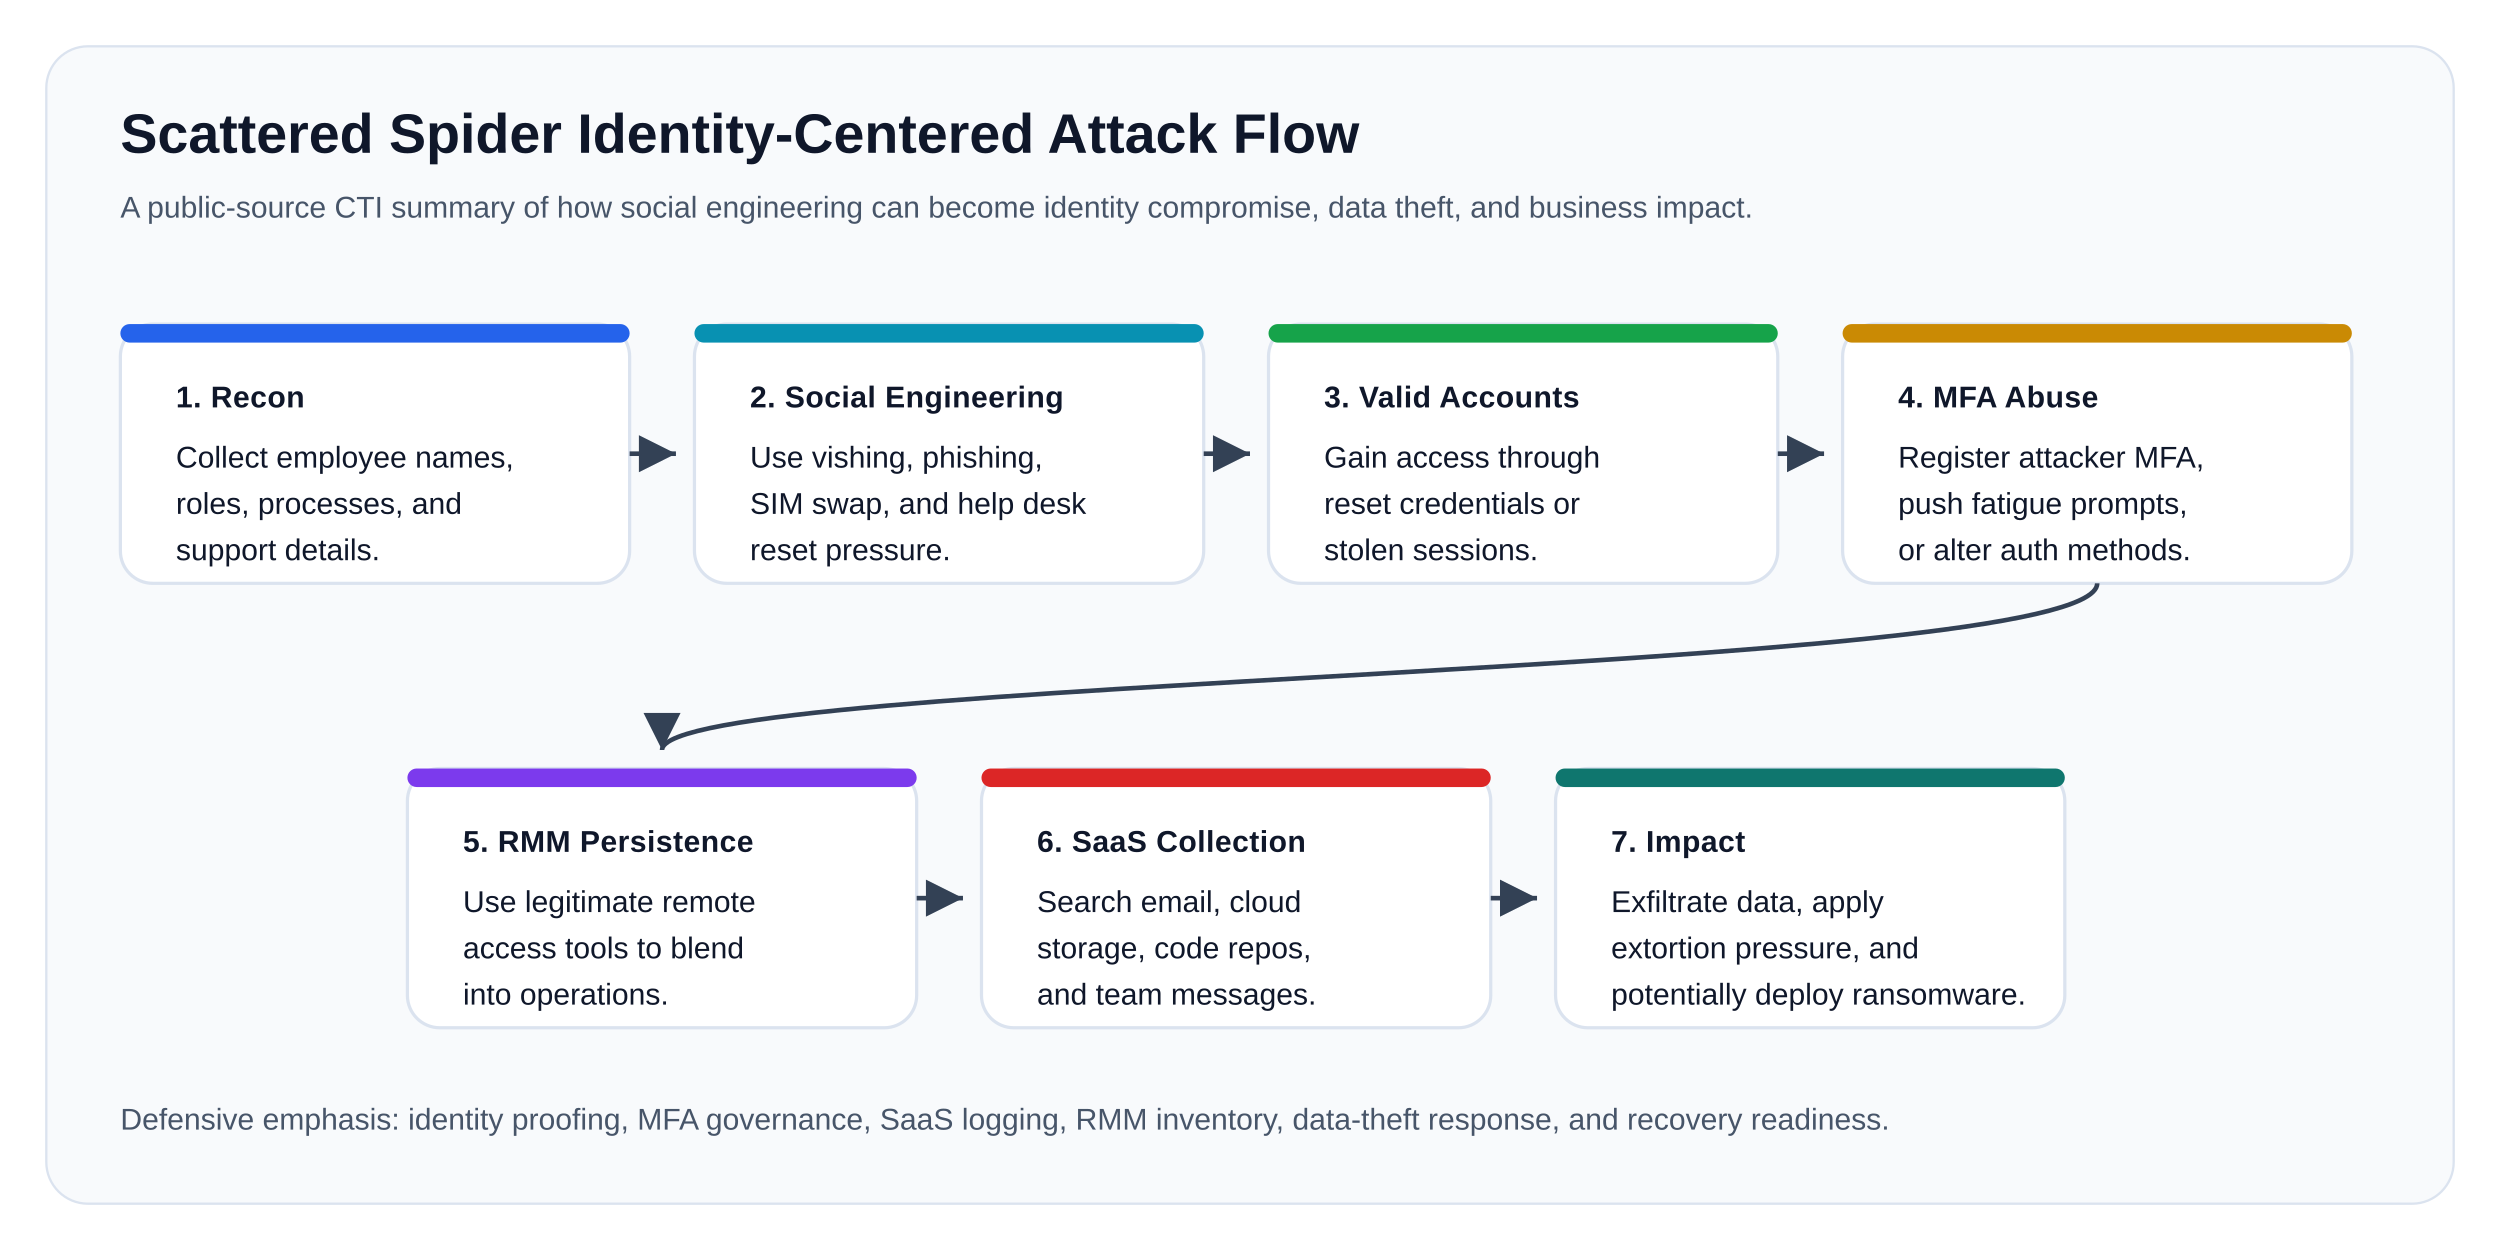
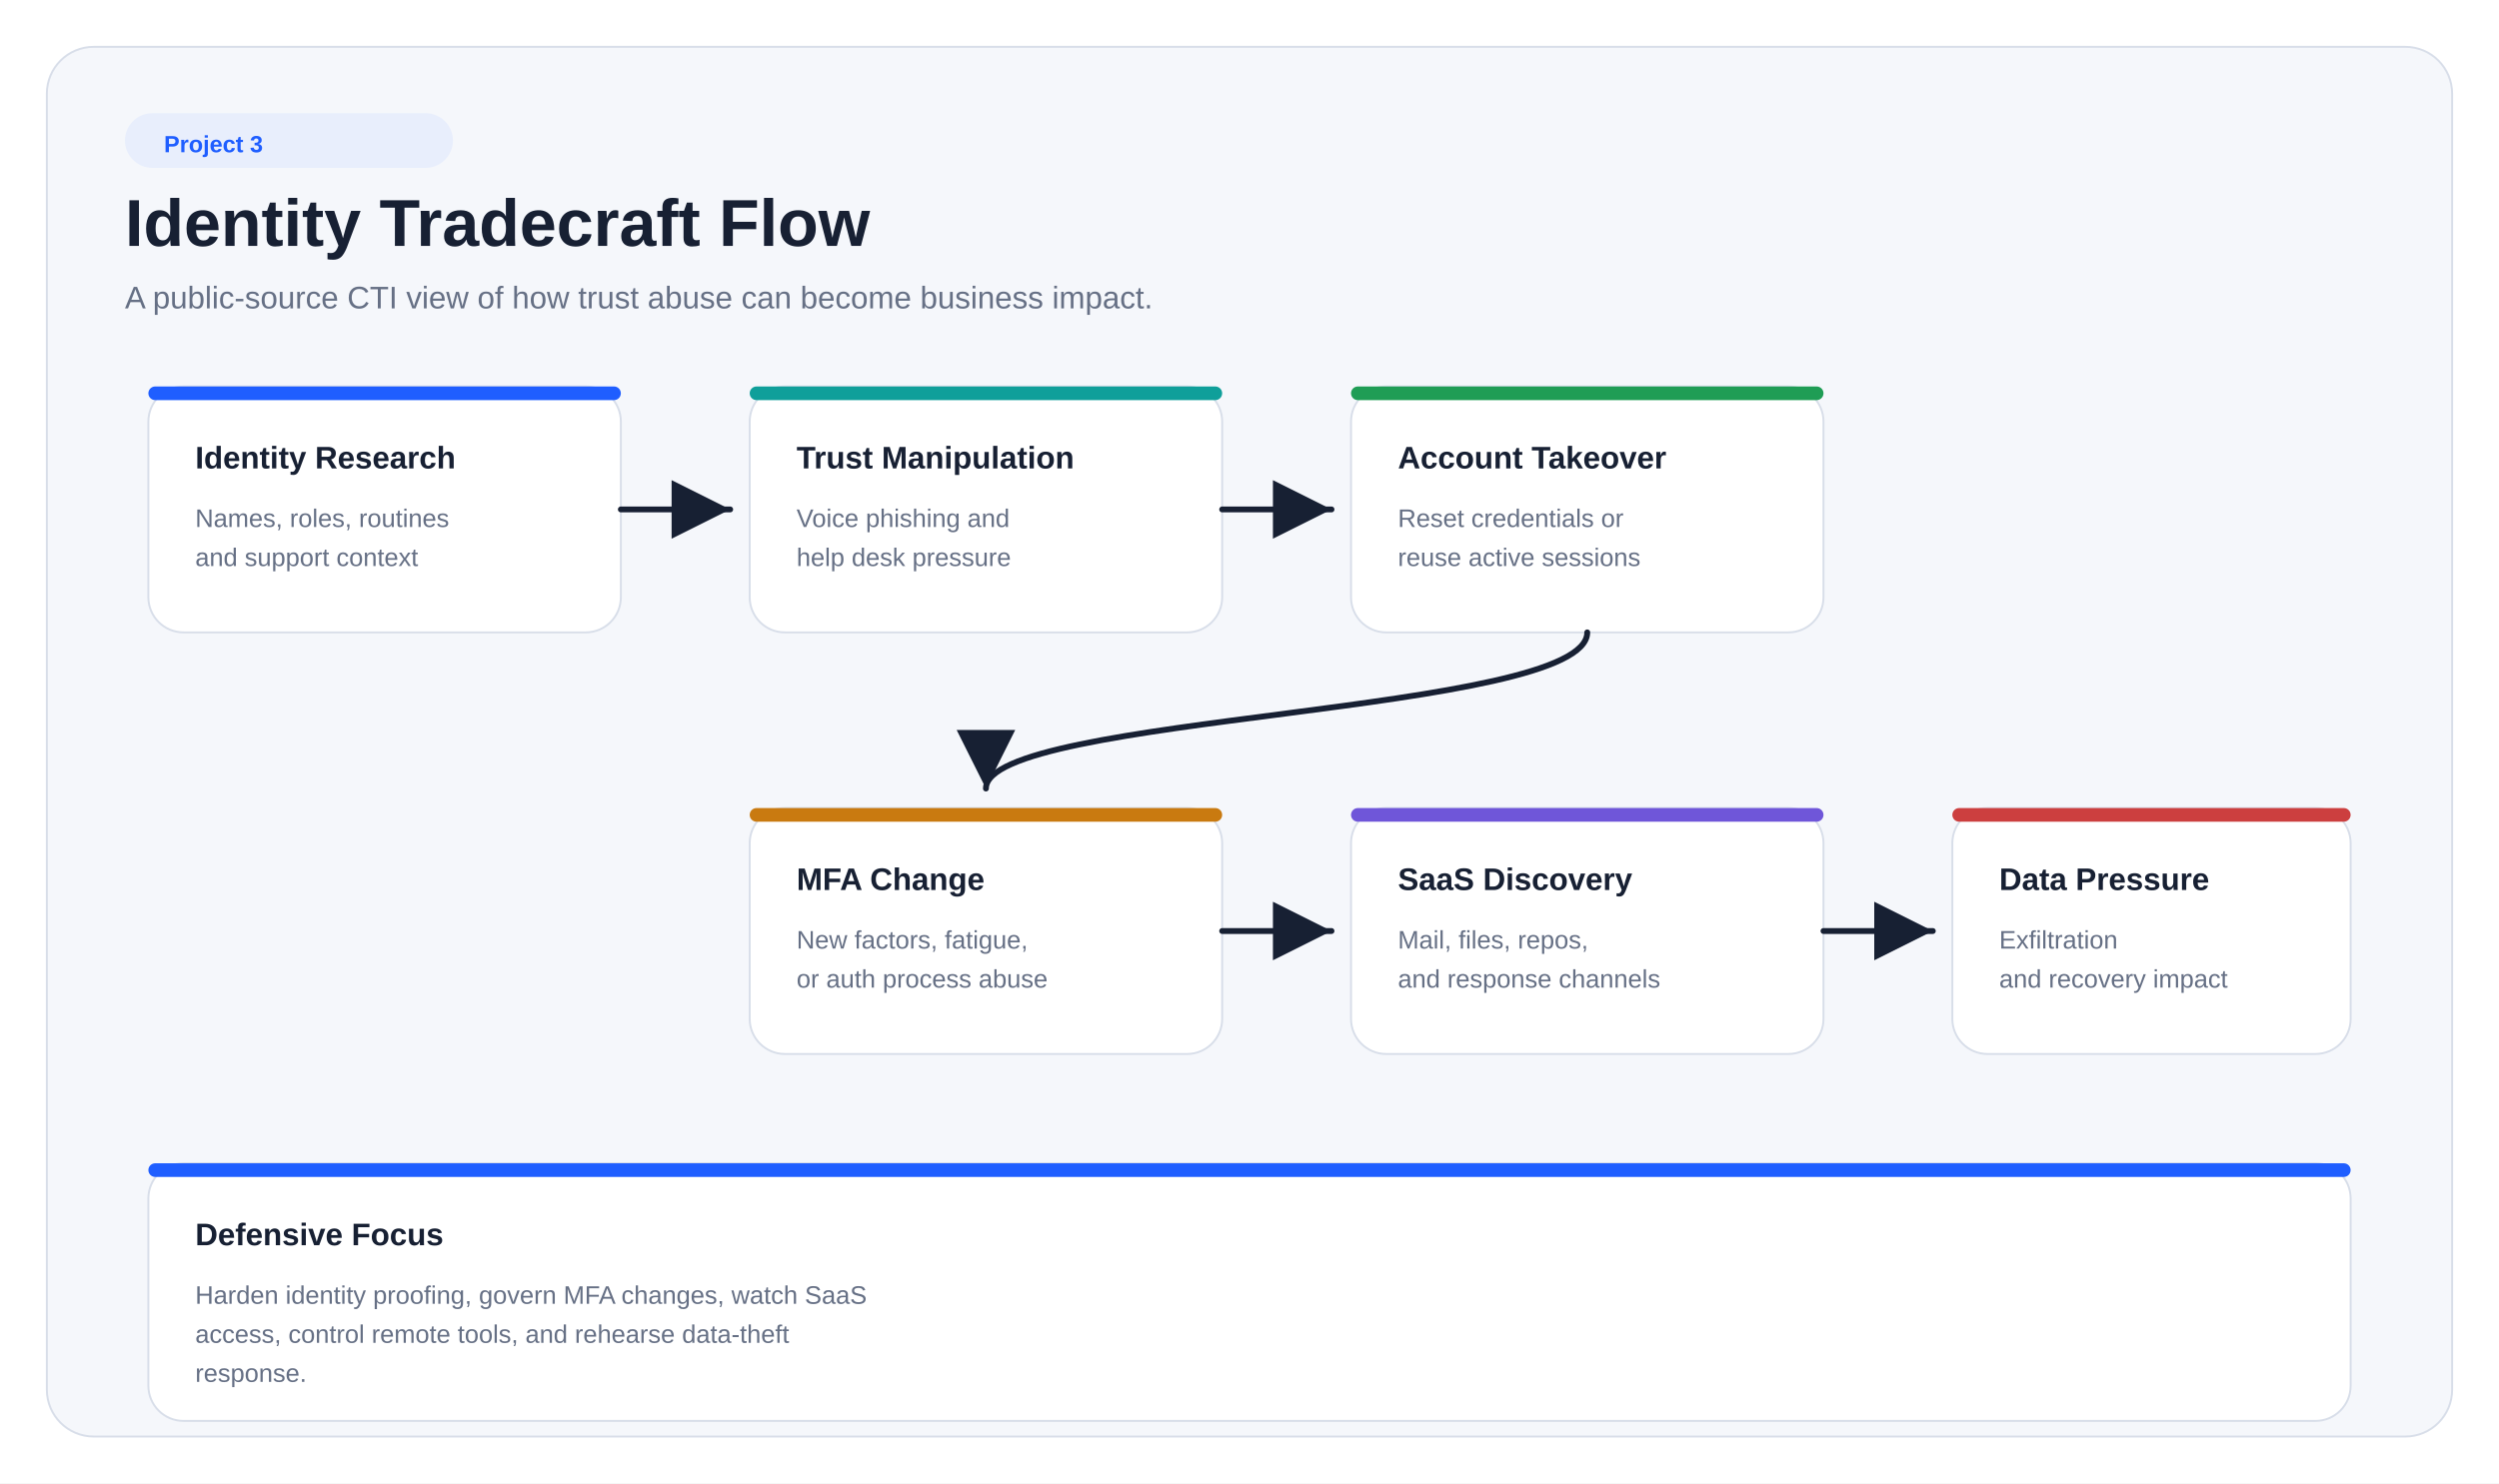
- <svg xmlns="http://www.w3.org/2000/svg" width="1080" height="540" viewBox="0 0 1080 540" role="img" aria-labelledby="title desc">
+ <svg xmlns="http://www.w3.org/2000/svg" width="1280" height="760" viewBox="0 0 1280 760" role="img" aria-labelledby="title desc" data-qc-version="1">
  <defs>
-     <marker id="arrow" markerWidth="12" markerHeight="12" refX="10" refY="6" orient="auto" markerUnits="strokeWidth">
-       <path d="M2,2 L10,6 L2,10 Z" fill="#334155" />
+     <marker id="arrowHead" markerWidth="14" markerHeight="14" refX="12" refY="7" orient="auto" markerUnits="strokeWidth">
+       <path d="M2,2 L12,7 L2,12 Z" fill="#172033" />
    </marker>
    <style>
-       .label { font-family: Arial, Helvetica, sans-serif; fill: #0f172a; }
-       .muted { fill: #475569; }
-       .box { fill: #ffffff; stroke: #dbe3ef; stroke-width: 1.4; }
-       .stage { font-size: 13px; font-weight: 700; letter-spacing: .2px; }
-       .title { font-size: 24px; font-weight: 800; }
-       .body { font-size: 13px; }
-     </style>
+ .font { font-family: Segoe UI, Arial, Helvetica, sans-serif; }
+ </style>
  </defs>
  <rect width="100%" height="100%" fill="#ffffff" />
-   <rect x="20" y="20" width="1040" height="500" rx="18" fill="#f8fafc" stroke="#dbe3ef" />
-   <text class="label title" x="52" y="66">Scattered Spider Identity-Centered Attack Flow</text>
-   <text class="label muted body" x="52" y="94">A public-source CTI summary of how social engineering can become identity compromise, data theft, and business impact.</text>
-   <rect class="box" x="52" y="140" width="220" height="112" rx="14" />
-   <rect x="52" y="140" width="220" height="8" rx="4" fill="#2563eb" />
-   <text class="label stage" x="76" y="176">1. Recon</text>
-   <text class="label body" x="76" y="202">Collect employee names,</text>
-   <text class="label body" x="76" y="222">roles, processes, and</text>
-   <text class="label body" x="76" y="242">support details.</text>
-   <rect class="box" x="300" y="140" width="220" height="112" rx="14" />
-   <rect x="300" y="140" width="220" height="8" rx="4" fill="#0891b2" />
-   <text class="label stage" x="324" y="176">2. Social Engineering</text>
-   <text class="label body" x="324" y="202">Use vishing, phishing,</text>
-   <text class="label body" x="324" y="222">SIM swap, and help desk</text>
-   <text class="label body" x="324" y="242">reset pressure.</text>
-   <rect class="box" x="548" y="140" width="220" height="112" rx="14" />
-   <rect x="548" y="140" width="220" height="8" rx="4" fill="#16a34a" />
-   <text class="label stage" x="572" y="176">3. Valid Accounts</text>
-   <text class="label body" x="572" y="202">Gain access through</text>
-   <text class="label body" x="572" y="222">reset credentials or</text>
-   <text class="label body" x="572" y="242">stolen sessions.</text>
-   <rect class="box" x="796" y="140" width="220" height="112" rx="14" />
-   <rect x="796" y="140" width="220" height="8" rx="4" fill="#ca8a04" />
-   <text class="label stage" x="820" y="176">4. MFA Abuse</text>
-   <text class="label body" x="820" y="202">Register attacker MFA,</text>
-   <text class="label body" x="820" y="222">push fatigue prompts,</text>
-   <text class="label body" x="820" y="242">or alter auth methods.</text>
-   <rect class="box" x="176" y="332" width="220" height="112" rx="14" />
-   <rect x="176" y="332" width="220" height="8" rx="4" fill="#7c3aed" />
-   <text class="label stage" x="200" y="368">5. RMM Persistence</text>
-   <text class="label body" x="200" y="394">Use legitimate remote</text>
-   <text class="label body" x="200" y="414">access tools to blend</text>
-   <text class="label body" x="200" y="434">into operations.</text>
-   <rect class="box" x="424" y="332" width="220" height="112" rx="14" />
-   <rect x="424" y="332" width="220" height="8" rx="4" fill="#dc2626" />
-   <text class="label stage" x="448" y="368">6. SaaS Collection</text>
-   <text class="label body" x="448" y="394">Search email, cloud</text>
-   <text class="label body" x="448" y="414">storage, code repos,</text>
-   <text class="label body" x="448" y="434">and team messages.</text>
-   <rect class="box" x="672" y="332" width="220" height="112" rx="14" />
-   <rect x="672" y="332" width="220" height="8" rx="4" fill="#0f766e" />
-   <text class="label stage" x="696" y="368">7. Impact</text>
-   <text class="label body" x="696" y="394">Exfiltrate data, apply</text>
-   <text class="label body" x="696" y="414">extortion pressure, and</text>
-   <text class="label body" x="696" y="434">potentially deploy ransomware.</text>
-   <path d="M272 196 H292" stroke="#334155" stroke-width="2" marker-end="url(#arrow)" />
-   <path d="M520 196 H540" stroke="#334155" stroke-width="2" marker-end="url(#arrow)" />
-   <path d="M768 196 H788" stroke="#334155" stroke-width="2" marker-end="url(#arrow)" />
-   <path d="M906 252 C906 292 286 292 286 324" fill="none" stroke="#334155" stroke-width="2" marker-end="url(#arrow)" />
-   <path d="M396 388 H416" stroke="#334155" stroke-width="2" marker-end="url(#arrow)" />
-   <path d="M644 388 H664" stroke="#334155" stroke-width="2" marker-end="url(#arrow)" />
-   <text class="label muted body" x="52" y="488">Defensive emphasis: identity proofing, MFA governance, SaaS logging, RMM inventory, data-theft response, and recovery readiness.</text>
+   <rect x="24" y="24" width="1232" height="712" rx="24" fill="#f5f7fb" stroke="#d8dee9" />
+   <rect x="64" y="58" width="168" height="28" rx="14" fill="#e8eefc" />
+   <text class="font" x="84" y="78" font-size="12" font-weight="700" fill="#1f5eff" text-anchor="start">Project 3</text>
+   <text class="font" x="64" y="126" font-size="34" font-weight="800" fill="#172033" text-anchor="start">Identity Tradecraft Flow</text>
+   <text class="font" x="64" y="158" font-size="16" font-weight="400" fill="#667085" text-anchor="start">A public-source CTI view of how trust abuse can become business impact.</text>
+   <g data-qc-card="true">
+     <rect x="76" y="198" width="242" height="126" rx="18" fill="#ffffff" stroke="#d8dee9" />
+     <rect x="76" y="198" width="242" height="7" rx="3.5" fill="#1f5eff" />
+     <text class="font" x="100" y="240" font-size="16" font-weight="800" fill="#172033" text-anchor="start">Identity Research</text>
+     <text class="font" x="100" y="270" font-size="13" font-weight="400" fill="#667085" text-anchor="start">Names, roles, routines</text>
+     <text class="font" x="100" y="290" font-size="13" font-weight="400" fill="#667085" text-anchor="start">and support context</text>
+   </g>
+   <g data-qc-card="true">
+     <rect x="384" y="198" width="242" height="126" rx="18" fill="#ffffff" stroke="#d8dee9" />
+     <rect x="384" y="198" width="242" height="7" rx="3.5" fill="#0f9f9a" />
+     <text class="font" x="408" y="240" font-size="16" font-weight="800" fill="#172033" text-anchor="start">Trust Manipulation</text>
+     <text class="font" x="408" y="270" font-size="13" font-weight="400" fill="#667085" text-anchor="start">Voice phishing and</text>
+     <text class="font" x="408" y="290" font-size="13" font-weight="400" fill="#667085" text-anchor="start">help desk pressure</text>
+   </g>
+   <g data-qc-card="true">
+     <rect x="692" y="198" width="242" height="126" rx="18" fill="#ffffff" stroke="#d8dee9" />
+     <rect x="692" y="198" width="242" height="7" rx="3.5" fill="#1f9d55" />
+     <text class="font" x="716" y="240" font-size="16" font-weight="800" fill="#172033" text-anchor="start">Account Takeover</text>
+     <text class="font" x="716" y="270" font-size="13" font-weight="400" fill="#667085" text-anchor="start">Reset credentials or</text>
+     <text class="font" x="716" y="290" font-size="13" font-weight="400" fill="#667085" text-anchor="start">reuse active sessions</text>
+   </g>
+   <g data-qc-card="true">
+     <rect x="384" y="414" width="242" height="126" rx="18" fill="#ffffff" stroke="#d8dee9" />
+     <rect x="384" y="414" width="242" height="7" rx="3.5" fill="#c97a10" />
+     <text class="font" x="408" y="456" font-size="16" font-weight="800" fill="#172033" text-anchor="start">MFA Change</text>
+     <text class="font" x="408" y="486" font-size="13" font-weight="400" fill="#667085" text-anchor="start">New factors, fatigue,</text>
+     <text class="font" x="408" y="506" font-size="13" font-weight="400" fill="#667085" text-anchor="start">or auth process abuse</text>
+   </g>
+   <g data-qc-card="true">
+     <rect x="692" y="414" width="242" height="126" rx="18" fill="#ffffff" stroke="#d8dee9" />
+     <rect x="692" y="414" width="242" height="7" rx="3.5" fill="#6f56d9" />
+     <text class="font" x="716" y="456" font-size="16" font-weight="800" fill="#172033" text-anchor="start">SaaS Discovery</text>
+     <text class="font" x="716" y="486" font-size="13" font-weight="400" fill="#667085" text-anchor="start">Mail, files, repos,</text>
+     <text class="font" x="716" y="506" font-size="13" font-weight="400" fill="#667085" text-anchor="start">and response channels</text>
+   </g>
+   <g data-qc-card="true">
+     <rect x="1000" y="414" width="204" height="126" rx="18" fill="#ffffff" stroke="#d8dee9" />
+     <rect x="1000" y="414" width="204" height="7" rx="3.5" fill="#cc3f3f" />
+     <text class="font" x="1024" y="456" font-size="16" font-weight="800" fill="#172033" text-anchor="start">Data Pressure</text>
+     <text class="font" x="1024" y="486" font-size="13" font-weight="400" fill="#667085" text-anchor="start">Exfiltration</text>
+     <text class="font" x="1024" y="506" font-size="13" font-weight="400" fill="#667085" text-anchor="start">and recovery impact</text>
+   </g>
+   <path data-qc-arrow="true" d="M318 261 H374" fill="none" stroke="#172033" stroke-width="3" stroke-linecap="round" stroke-linejoin="round" marker-end="url(#arrowHead)" />
+   <path data-qc-arrow="true" d="M626 261 H682" fill="none" stroke="#172033" stroke-width="3" stroke-linecap="round" stroke-linejoin="round" marker-end="url(#arrowHead)" />
+   <path data-qc-arrow="true" d="M813 324 C813 366 505 366 505 404" fill="none" stroke="#172033" stroke-width="3" stroke-linecap="round" stroke-linejoin="round" marker-end="url(#arrowHead)" />
+   <path data-qc-arrow="true" d="M626 477 H682" fill="none" stroke="#172033" stroke-width="3" stroke-linecap="round" stroke-linejoin="round" marker-end="url(#arrowHead)" />
+   <path data-qc-arrow="true" d="M934 477 H990" fill="none" stroke="#172033" stroke-width="3" stroke-linecap="round" stroke-linejoin="round" marker-end="url(#arrowHead)" />
+   <g data-qc-card="true">
+     <rect x="76" y="596" width="1128" height="132" rx="18" fill="#ffffff" stroke="#d8dee9" />
+     <rect x="76" y="596" width="1128" height="7" rx="3.5" fill="#1f5eff" />
+     <text class="font" x="100" y="638" font-size="16" font-weight="800" fill="#172033" text-anchor="start">Defensive Focus</text>
+     <text class="font" x="100" y="668" font-size="13" font-weight="400" fill="#667085" text-anchor="start">Harden identity proofing, govern MFA changes, watch SaaS</text>
+     <text class="font" x="100" y="688" font-size="13" font-weight="400" fill="#667085" text-anchor="start">access, control remote tools, and rehearse data-theft</text>
+     <text class="font" x="100" y="708" font-size="13" font-weight="400" fill="#667085" text-anchor="start">response.</text>
+   </g>
</svg>
